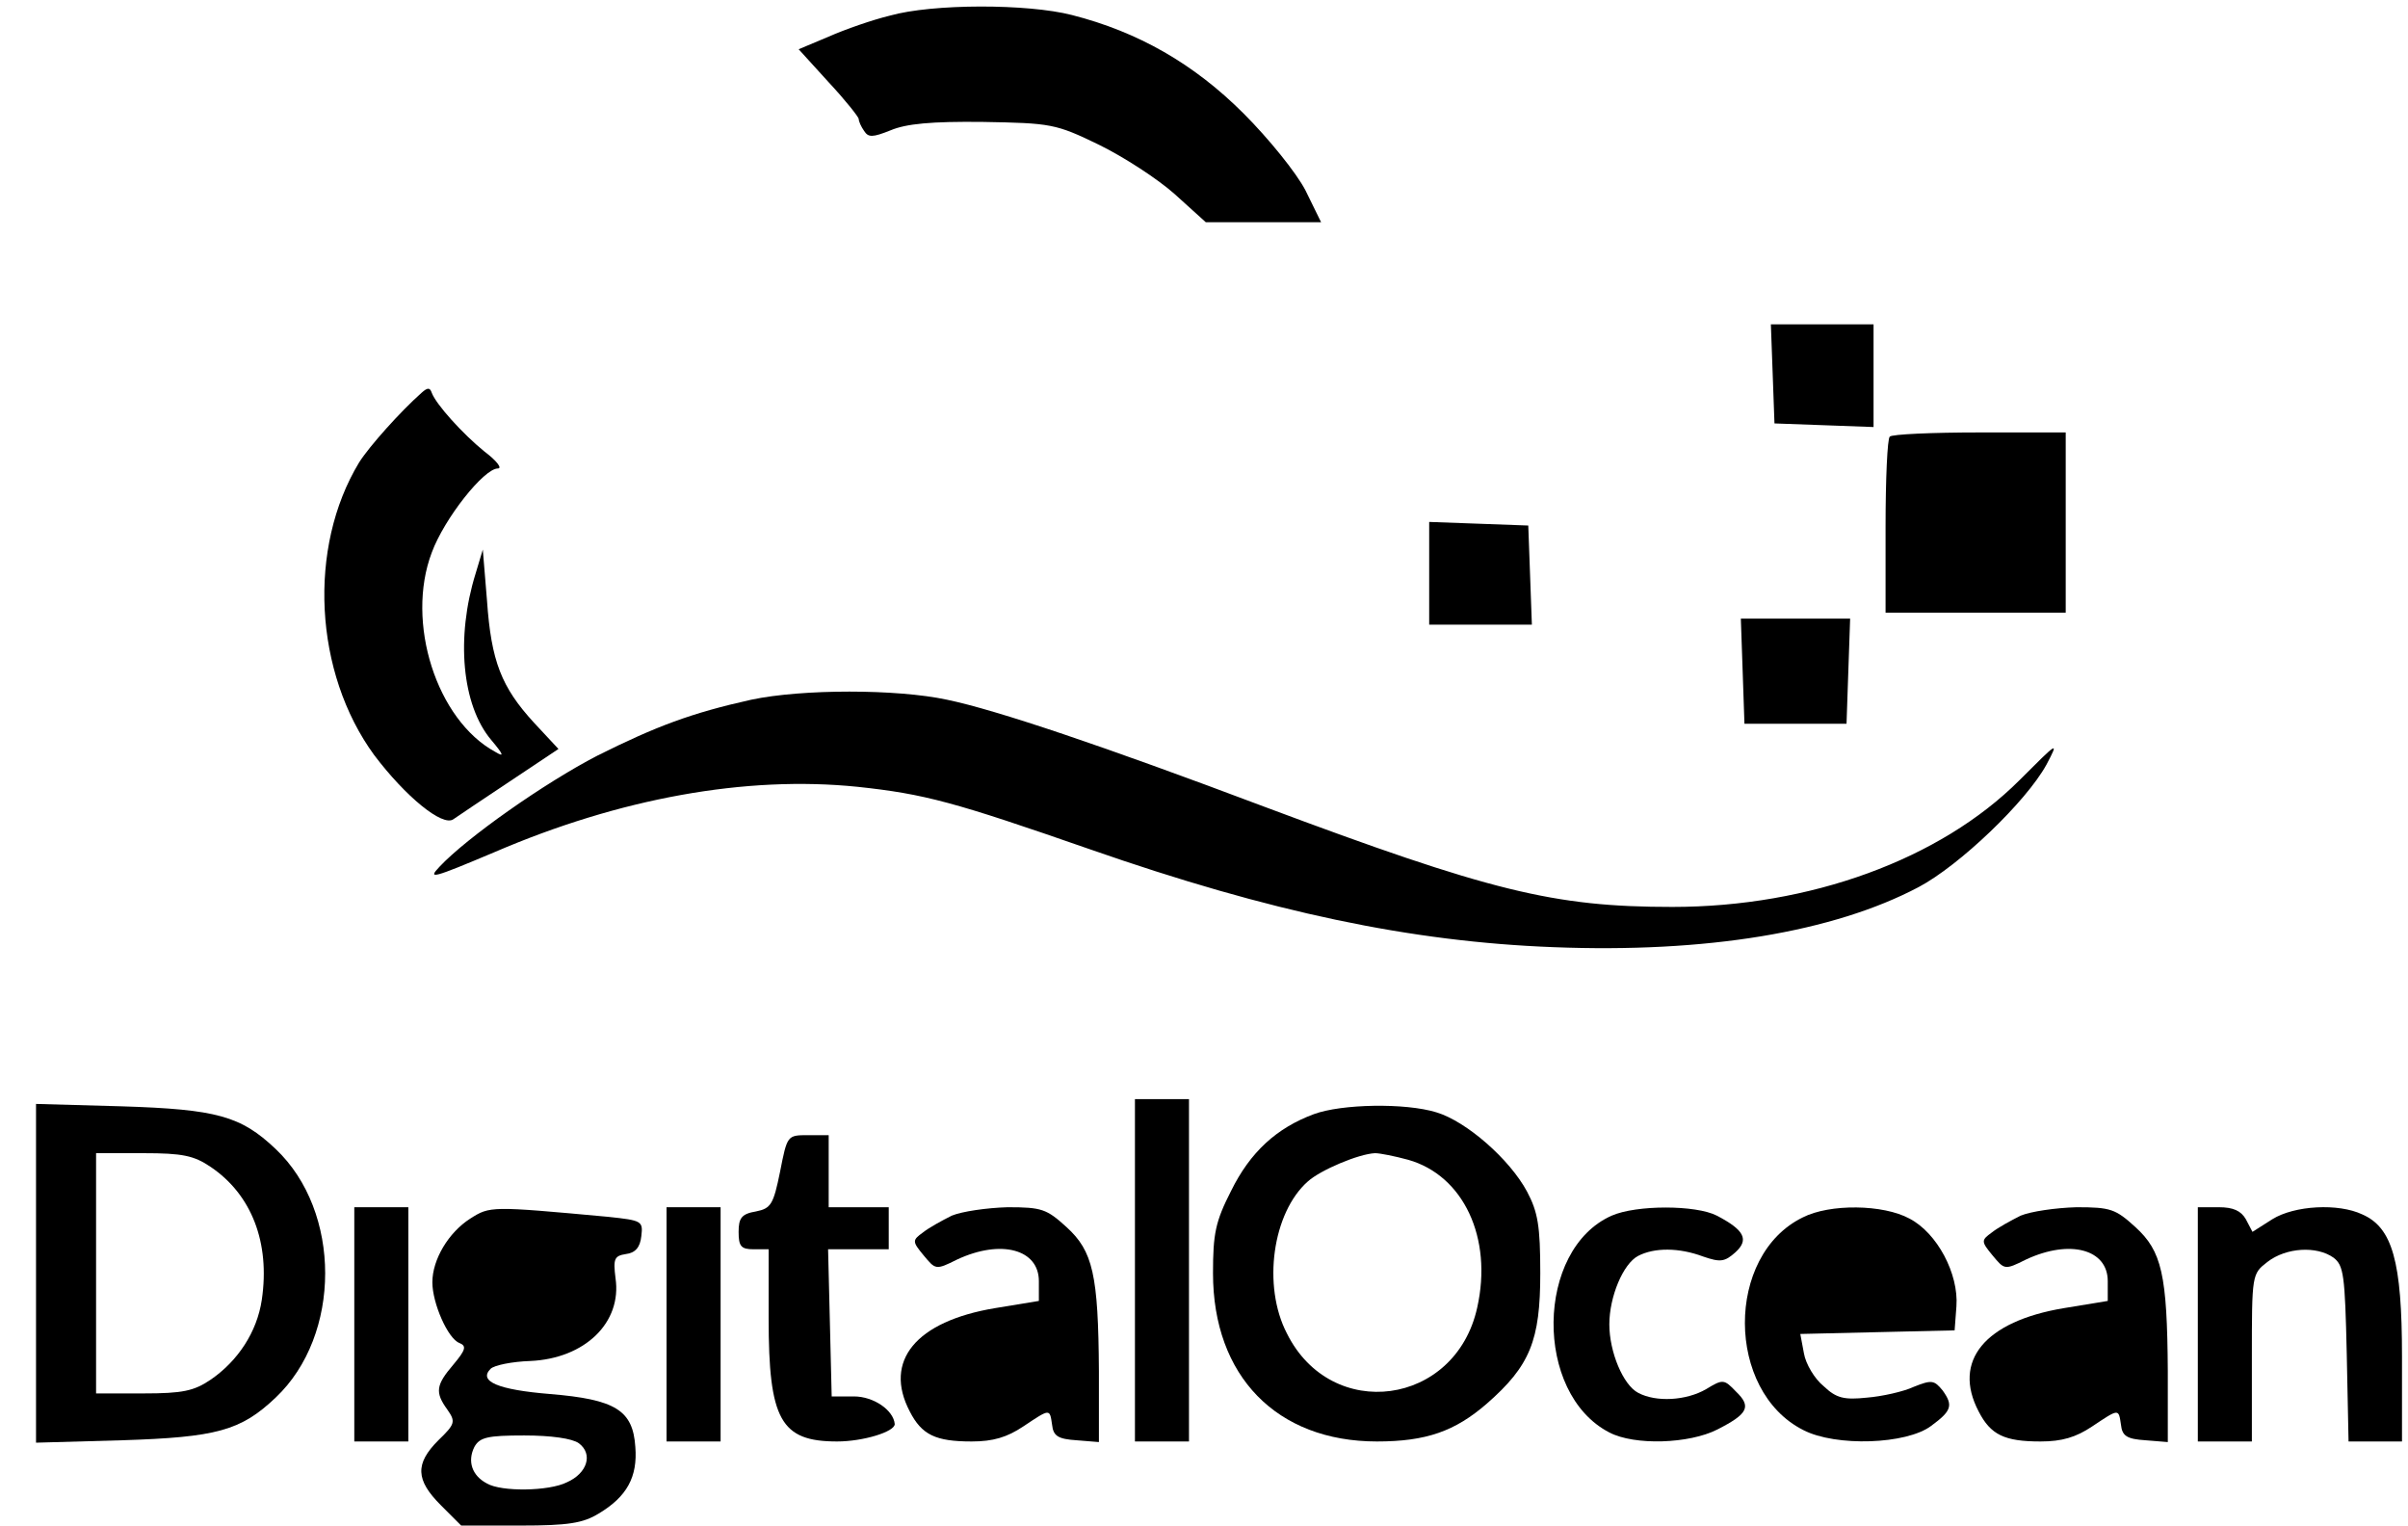
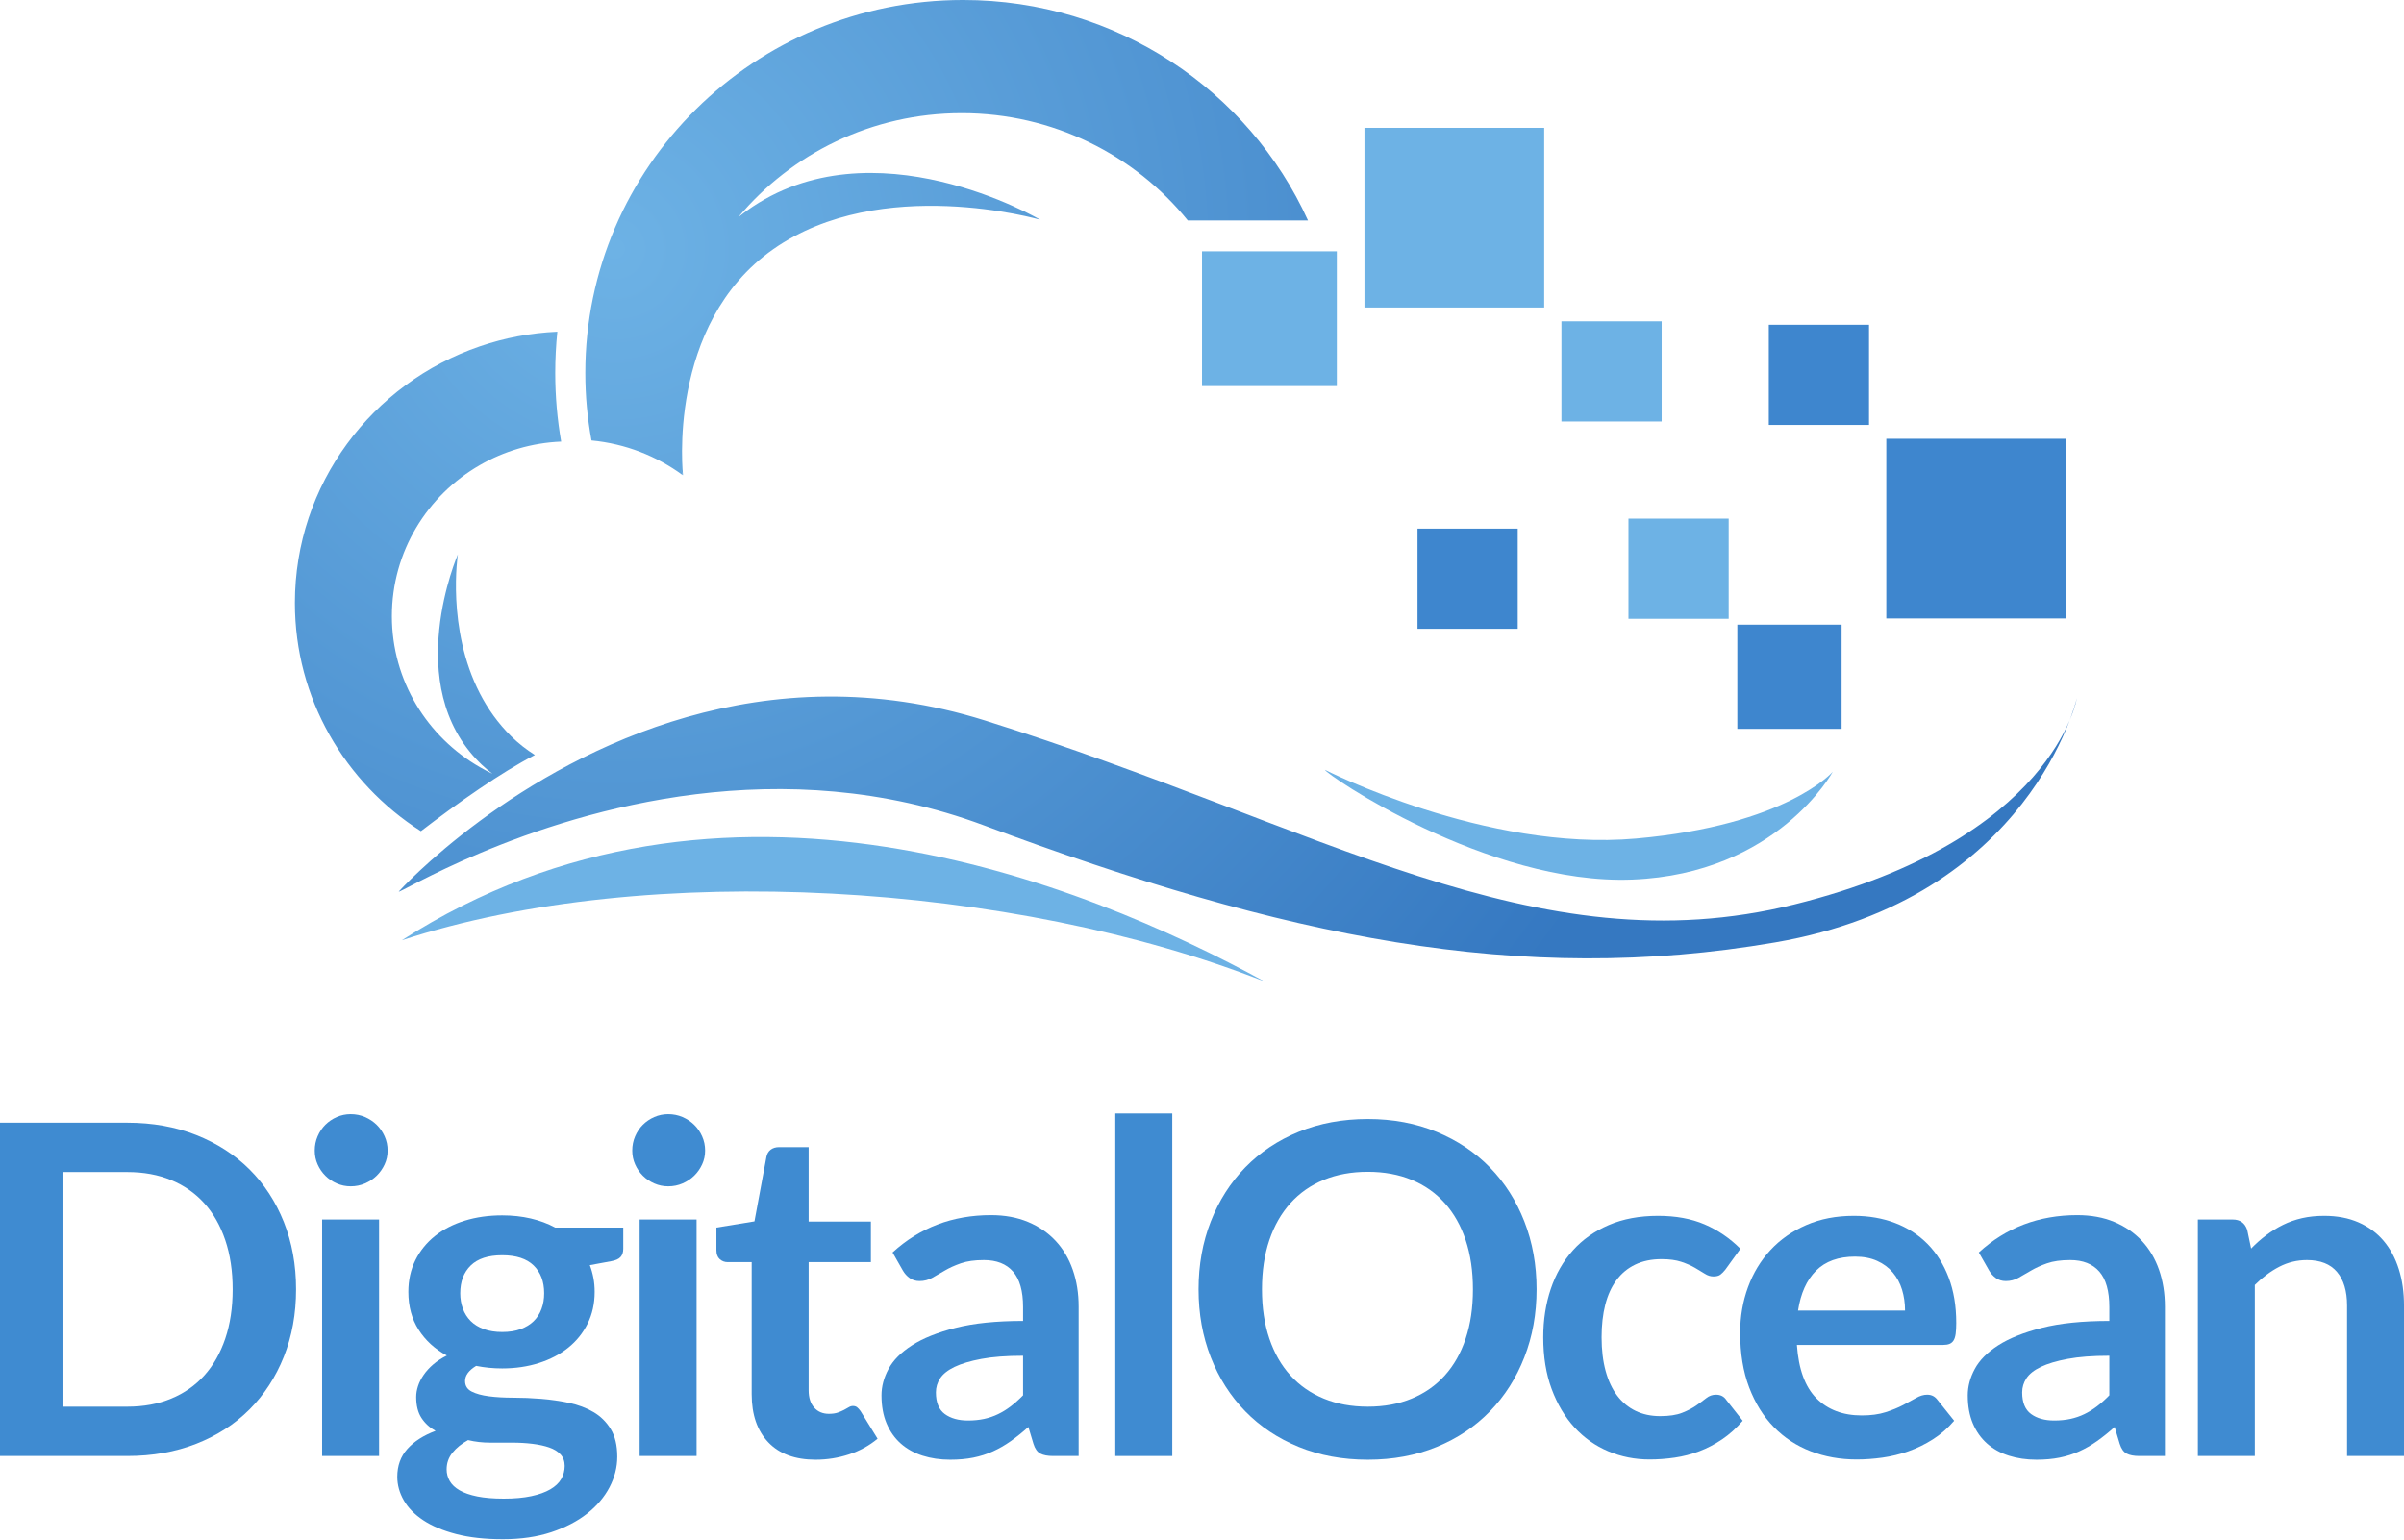
- <svg xmlns="http://www.w3.org/2000/svg" version="1.0" width="401pt" height="254pt" viewBox="0 0 401 254" preserveAspectRatio="xMidYMid meet">
-   <g transform="translate(0,254) scale(0.1,-0.1)" fill="#000000" stroke="none">
-     <path d="M1482 2514 c-29 -7 -75 -23 -102 -35 l-50 -21 50 -55 c28 -30 50 -58 50 -61 0 -4 4 -13 9 -20 7 -11 14 -11 44 1 26 11 68 15 154 14 113 -2 121 -3 193 -38 41 -20 98 -57 126 -82 l52 -47 96 0 96 0 -26 53 c-15 29 -61 86 -103 128 -83 83 -176 136 -286 164 -74 19 -232 19 -303 -1z" />
-     <path d="M2952 1918 l3 -83 83 -3 82 -3 0 86 0 85 -85 0 -86 0 3 -82z" />
-     <path d="M702 1886 c-35 -31 -87 -89 -104 -116 -86 -142 -75 -350 25 -487 52 -69 114 -120 132 -107 7 5 49 33 94 63 l81 54 -41 44 c-54 59 -71 102 -78 203 l-7 85 -12 -40 c-33 -106 -23 -219 26 -277 21 -25 22 -29 7 -20 -98 53 -150 216 -106 332 21 57 87 140 110 140 8 0 -2 13 -22 28 -37 30 -81 79 -88 98 -3 9 -7 9 -17 0z" />
-     <path d="M3147 1813 c-4 -3 -7 -71 -7 -150 l0 -143 150 0 150 0 0 150 0 150 -143 0 c-79 0 -147 -3 -150 -7z" />
-     <path d="M2380 1585 l0 -85 85 0 86 0 -3 83 -3 82 -82 3 -83 3 0 -86z" />
-     <path d="M2902 1423 l3 -88 85 0 85 0 3 88 3 87 -91 0 -91 0 3 -87z" />
-     <path d="M1251 1375 c-99 -22 -158 -44 -256 -93 -89 -46 -218 -137 -263 -185 -21 -22 -11 -19 91 24 209 90 419 128 605 109 112 -12 160 -25 387 -104 301 -105 535 -154 772 -163 254 -10 466 25 608 100 68 36 179 142 213 204 21 40 20 39 -45 -26 -132 -132 -349 -211 -578 -211 -198 0 -303 26 -680 167 -268 101 -446 161 -528 178 -84 18 -241 18 -326 0z" />
-     <path d="M1890 425 l0 -285 45 0 45 0 0 285 0 285 -45 0 -45 0 0 -285z" />
-     <path d="M60 420 l0 -282 143 4 c158 5 198 16 256 71 110 104 110 310 0 414 -58 55 -98 66 -256 71 l-143 4 0 -282z m291 177 c68 -46 99 -126 85 -221 -8 -54 -40 -102 -85 -133 -28 -19 -47 -23 -112 -23 l-79 0 0 200 0 200 79 0 c65 0 84 -4 112 -23z" />
-     <path d="M2188 685 c-62 -23 -106 -63 -138 -128 -26 -51 -30 -71 -30 -137 0 -171 106 -280 273 -280 82 0 130 17 183 63 72 63 89 105 89 217 0 79 -4 102 -22 136 -29 54 -101 117 -151 132 -52 16 -158 14 -204 -3z m157 -76 c92 -26 141 -130 115 -246 -36 -164 -243 -192 -317 -43 -41 79 -24 201 35 253 21 19 85 46 112 47 8 0 33 -5 55 -11z" />
-     <path d="M1299 589 c-11 -54 -15 -61 -40 -66 -24 -4 -29 -11 -29 -34 0 -24 4 -29 25 -29 l25 0 0 -115 c0 -169 20 -205 114 -205 43 0 96 16 96 29 -2 23 -35 46 -68 46 l-37 0 -3 123 -3 122 51 0 50 0 0 35 0 35 -50 0 -50 0 0 60 0 60 -34 0 c-35 0 -35 0 -47 -61z" />
-     <path d="M590 335 l0 -195 45 0 45 0 0 195 0 195 -45 0 -45 0 0 -195z" />
-     <path d="M783 511 c-36 -23 -63 -68 -63 -106 0 -35 26 -94 45 -101 12 -5 11 -11 -10 -36 -29 -34 -31 -46 -10 -75 14 -20 13 -24 -15 -51 -39 -39 -38 -66 4 -108 l34 -34 99 0 c79 0 104 4 130 20 47 28 65 61 61 111 -4 61 -33 79 -142 88 -86 7 -120 21 -99 42 6 6 36 12 66 13 91 4 153 64 142 138 -4 32 -2 37 17 40 16 2 24 11 26 30 3 25 1 26 -55 32 -196 18 -197 18 -230 -3z m181 -374 c24 -18 14 -50 -20 -65 -30 -15 -109 -16 -133 -2 -25 13 -33 37 -21 61 9 16 22 19 83 19 45 0 80 -5 91 -13z" />
-     <path d="M1110 335 l0 -195 45 0 45 0 0 195 0 195 -45 0 -45 0 0 -195z" />
-     <path d="M1585 516 c-16 -8 -38 -20 -48 -28 -18 -13 -18 -15 1 -38 20 -24 20 -25 56 -7 73 34 136 17 136 -36 l0 -33 -73 -12 c-132 -22 -186 -88 -142 -172 20 -39 43 -50 103 -50 36 0 59 7 86 25 45 30 44 30 48 3 2 -19 10 -24 41 -26 l37 -3 0 118 c-1 161 -10 200 -54 240 -33 30 -41 33 -98 33 -35 -1 -76 -7 -93 -14z" />
-     <path d="M2684 516 c-127 -56 -130 -296 -4 -361 42 -22 133 -19 180 5 51 26 57 38 31 63 -20 21 -22 21 -50 4 -33 -19 -83 -22 -113 -6 -25 13 -48 68 -48 114 0 46 23 101 48 114 27 14 68 14 108 -1 29 -10 36 -9 54 7 23 21 15 37 -31 61 -35 18 -134 18 -175 0z" />
-     <path d="M3002 513 c-129 -63 -128 -289 1 -354 54 -28 172 -24 213 7 34 25 37 34 19 59 -14 17 -18 18 -48 6 -17 -8 -53 -16 -78 -18 -38 -4 -51 -1 -72 19 -15 12 -30 37 -33 55 l-6 32 128 3 129 3 3 40 c4 54 -32 122 -78 146 -44 24 -133 25 -178 2z" />
-     <path d="M3365 516 c-16 -8 -38 -20 -48 -28 -18 -13 -18 -15 1 -38 20 -24 20 -25 56 -7 73 34 136 17 136 -36 l0 -33 -73 -12 c-132 -22 -186 -88 -142 -172 20 -39 43 -50 103 -50 36 0 59 7 86 25 45 30 44 30 48 3 2 -19 10 -24 41 -26 l37 -3 0 118 c-1 161 -10 200 -54 240 -33 30 -41 33 -98 33 -35 -1 -76 -7 -93 -14z" />
-     <path d="M3660 335 l0 -195 45 0 45 0 0 139 c0 139 0 140 26 160 31 24 82 27 110 7 17 -13 19 -29 22 -160 l3 -146 45 0 44 0 0 142 c0 158 -16 214 -66 236 -40 19 -113 15 -150 -8 l-33 -21 -11 21 c-8 14 -21 20 -45 20 l-35 0 0 -195z" />
+ <svg xmlns="http://www.w3.org/2000/svg" viewBox="0 0 525.44 336.533" height="336.533" width="525.44" xml:space="preserve" id="svg2" version="1.1">
+   <defs id="defs6">
+     <clipPath id="clipPath20" clipPathUnits="userSpaceOnUse">
+       <path id="path18" d="M 0,0 H 3940.82 V 2524 H 0 Z" />
+     </clipPath>
+     <radialGradient id="radialGradient28" spreadMethod="pad" gradientTransform="matrix(1909.9,0,0,-1909.9,1009.21,2115.41)" gradientUnits="userSpaceOnUse" r="1" cy="0" cx="0" fy="0" fx="0">
+       <stop id="stop24" offset="0" style="stop-opacity:1;stop-color:#6db2e5" />
+       <stop id="stop26" offset="1" style="stop-opacity:1;stop-color:#3578c1" />
+     </radialGradient>
+   </defs>
+   <g transform="matrix(1.333333,0,0,-1.333333,0,336.5333)" id="g10">
+     <g transform="scale(0.1)" id="g12">
+       <g id="g14">
+         <g clip-path="url(#clipPath20)" id="g16">
+           <path id="path22" style="fill:#6db2e5;fill-opacity:1;fill-rule:evenodd;stroke:none" d="M 658.734,982.148 C 1182.82,1318.81 1776.92,1076.63 2072.83,914.582 1662.94,1076.47 1061.98,1114.44 658.734,982.148" />
+           <path id="path30" style="fill:url(#radialGradient28);fill-opacity:1;fill-rule:evenodd;stroke:none" d="m 786.766,1177.91 c -85.157,-62.86 -133.141,-115.89 -133.141,-115.89 0,-2.28 49.496,27.74 133.141,63.01 z m 0,208.8 c -55.211,106.91 -36.18,228.24 -36.18,228.24 0,0 -93.473,-214.33 36.18,-341.98 z m 0,569.41 v -194.69 c -86.328,-49.62 -144.368,-141.98 -144.368,-247.74 0,-105.75 58.047,-198.11 144.368,-247.75 v -34.75 c -34.793,-23.53 -68.711,-48.6 -96.801,-70.14 -124.27,79.29 -206.551,217.27 -206.551,374.24 0,194.88 126.793,360.48 303.352,420.83 z m 0,-194.69 v 194.69 c 40.039,13.69 82.632,21.98 126.886,23.95 -2.277,-22.23 -3.461,-44.81 -3.461,-67.64 0,-38.38 3.344,-75.97 9.711,-112.54 -48.394,-2.04 -93.714,-15.79 -133.136,-38.46 z m 0,-530.24 c 30.457,20.6 61.589,40.01 90.046,54.82 -13.902,8.84 -26.914,18.94 -38.652,30.49 -21.875,21.51 -38.621,45.48 -51.394,70.21 v -113.74 c 1.105,-1.09 2.199,-2.19 3.336,-3.27 5.492,-5.18 11.222,-9.99 17.132,-14.48 -6.984,3.31 -13.808,6.89 -20.468,10.72 z m 0,-106.16 v 52.88 c 163.808,120.93 465.224,278.27 827.624,164.71 550.79,-172.6 901.3,-407.401 1326.93,-301.72 425.61,105.67 463.16,338.14 463.16,338.14 0,0 -75.11,-328.33 -494.46,-400.392 -419.36,-72.058 -805.65,8.723 -1296.99,191.892 -331.62,123.62 -652.6,27.74 -826.264,-45.51 z m 792.024,1398.98 c 251.84,0 468.58,-148.44 565.37,-361.56 h -197.01 c -86.96,107.28 -220.68,176.01 -370.65,176.01 -147.49,0 -279.26,-66.44 -366.3,-170.67 4.66,3.71 9.41,7.41 14.41,10.97 205.9,146.96 480.46,-15.03 480.46,-15.03 0,0 -260.91,75.43 -437.33,-48.24 -176.41,-123.69 -148.05,-371.3 -148.05,-371.3 0,0 -1.16,3.27 -2.94,9.25 0.73,-2.85 1.5,-5.69 2.29,-8.52 -42.31,31.13 -93.58,51.51 -149.427,56.84 -6.648,35.9 -10.14,72.88 -10.14,110.67 0,337.78 277.277,611.58 619.317,611.58 v 0" />
+           <path id="path32" style="fill:#6db2e5;fill-opacity:1;fill-rule:evenodd;stroke:none" d="m 2171.96,1261.65 c 0,0 262.88,-134.57 510.12,-112.66 247.23,21.9 322.34,109.53 322.34,109.53 0,0 -90.76,-167.43 -328.61,-176.82 -237.84,-9.38 -503.85,173.69 -503.85,179.95" />
+           <path id="path34" style="fill:#6db2e5;fill-opacity:1;fill-rule:evenodd;stroke:none" d="m 1970.42,1890.95 h 220.977 v 220.953 H 1970.42 Z" />
+           <path id="path36" style="fill:#3e86ce;fill-opacity:1;fill-rule:evenodd;stroke:none" d="m 2847.96,1328.82 h 170.91 v 170.879 h -170.91 z" />
+           <path id="path38" style="fill:#6db2e5;fill-opacity:1;fill-rule:evenodd;stroke:none" d="m 2236.7,2019.73 h 294.66 v 294.633 H 2236.7 Z" />
+           <path id="path40" style="fill:#3e86ce;fill-opacity:1;fill-rule:evenodd;stroke:none" d="m 3092.16,1509.86 h 294.672 v 294.633 H 3092.16 Z" />
+           <path id="path42" style="fill:#6db2e5;fill-opacity:1;fill-rule:evenodd;stroke:none" d="m 2559.61,1832.84 h 164.289 v 164.258 H 2559.61 Z" />
+           <path id="path44" style="fill:#6db2e5;fill-opacity:1;fill-rule:evenodd;stroke:none" d="m 2669.49,1509.3 h 164.281 v 164.258 H 2669.49 Z" />
+           <path id="path46" style="fill:#3e86ce;fill-opacity:1;fill-rule:evenodd;stroke:none" d="m 2323.68,1492.9 h 164.27 v 164.262 h -164.27 z" />
+           <path id="path48" style="fill:#3e86ce;fill-opacity:1;fill-rule:evenodd;stroke:none" d="m 2899.54,1827.18 h 164.281 v 164.258 H 2899.54 Z" />
+           <path id="path50" style="fill:#3f8bd1;fill-opacity:1;fill-rule:nonzero;stroke:none" d="m 381.387,409.738 c 0,29.992 -4.032,56.883 -12.094,80.703 -8.066,23.809 -19.531,43.969 -34.395,60.481 -14.875,16.5 -32.949,29.156 -54.246,37.988 -21.297,8.82 -45.297,13.219 -72.004,13.219 H 102.438 V 217.34 h 106.21 c 26.707,0 50.707,4.41 72.004,13.242 21.297,8.816 39.371,21.469 54.246,37.988 14.864,16.489 26.329,36.66 34.395,60.469 8.062,23.813 12.094,50.711 12.094,80.699 z m 103.945,0 c 0,-40.066 -6.68,-76.859 -20.027,-110.367 C 451.941,265.852 433.176,237 408.98,212.809 384.789,188.609 355.684,169.84 321.664,156.488 287.645,143.129 249.973,136.461 208.648,136.461 H 0 v 546.57 h 208.648 c 41.325,0 78.997,-6.75 113.016,-20.23 34.02,-13.481 63.125,-32.262 87.316,-56.313 24.196,-24.078 42.961,-52.867 56.325,-86.379 13.347,-33.519 20.027,-70.3 20.027,-110.371" />
+           <path id="path52" style="fill:#3f8bd1;fill-opacity:1;fill-rule:nonzero;stroke:none" d="M 621.41,524.27 V 136.461 H 528.047 V 524.27 Z m 13.985,113.019 c 0,-8.07 -1.641,-15.629 -4.915,-22.68 -3.277,-7.058 -7.625,-13.23 -13.039,-18.519 -5.425,-5.301 -11.781,-9.52 -19.089,-12.66 -7.313,-3.16 -15.122,-4.731 -23.434,-4.731 -8.066,0 -15.688,1.571 -22.867,4.731 -7.184,3.14 -13.422,7.359 -18.711,12.66 -5.293,5.289 -9.516,11.461 -12.664,18.519 -3.156,7.051 -4.723,14.61 -4.723,22.68 0,8.32 1.567,16.121 4.723,23.43 3.148,7.312 7.371,13.609 12.664,18.902 5.289,5.289 11.527,9.508 18.711,12.668 7.179,3.141 14.801,4.723 22.867,4.723 8.312,0 16.121,-1.582 23.434,-4.723 7.308,-3.16 13.664,-7.379 19.089,-12.668 5.414,-5.293 9.762,-11.59 13.039,-18.902 3.274,-7.309 4.915,-15.11 4.915,-23.43" />
+           <path id="path54" style="fill:#3f8bd1;fill-opacity:1;fill-rule:nonzero;stroke:none" d="m 823.246,339.82 c 11.594,0 21.672,1.571 30.238,4.719 8.567,3.152 15.692,7.492 21.36,13.039 5.668,5.543 9.953,12.223 12.851,20.031 2.895,7.813 4.348,16.379 4.348,25.7 0,19.152 -5.734,34.339 -17.199,45.55 -11.469,11.211 -28.668,16.821 -51.598,16.821 -22.93,0 -40.133,-5.61 -51.59,-16.821 -11.468,-11.211 -17.199,-26.398 -17.199,-45.55 0,-9.071 1.445,-17.52 4.348,-25.321 2.89,-7.808 7.179,-14.547 12.851,-20.226 5.668,-5.66 12.852,-10.071 21.543,-13.223 8.696,-3.148 18.711,-4.719 30.047,-4.719 z M 925.684,120.18 c 0,7.711 -2.27,14.011 -6.805,18.902 -4.531,4.887 -10.715,8.68 -18.524,11.387 -7.812,2.711 -16.949,4.691 -27.402,5.98 -10.457,1.289 -21.543,1.93 -33.262,1.93 -11.718,0 -23.812,0 -36.289,0 -12.468,0 -24.507,1.383 -36.097,4.16 -10.582,-5.801 -19.086,-12.668 -25.512,-20.609 -6.426,-7.93 -9.641,-17.071 -9.641,-27.399 0,-6.801 1.703,-13.16 5.106,-19.09 3.402,-5.922 8.816,-11.012 16.254,-15.301 7.429,-4.289 17.07,-7.621 28.914,-10.02 11.844,-2.391 26.328,-3.602 43.469,-3.602 17.386,0 32.375,1.359 44.98,4.062 12.598,2.699 22.992,6.43 31.187,11.188 8.18,4.762 14.172,10.43 17.954,16.98 3.777,6.57 5.668,13.711 5.668,21.43 z M 823.246,531.082 c 16.633,0 32.258,-1.703 46.871,-5.113 14.613,-3.399 27.973,-8.379 40.071,-14.93 h 111.502 v -34.777 c 0,-5.793 -1.51,-10.332 -4.54,-13.602 -3.02,-3.281 -8.19,-5.551 -15.49,-6.808 l -34.773,-6.422 c 2.511,-6.559 4.465,-13.481 5.855,-20.789 1.383,-7.313 2.078,-15 2.078,-23.059 0,-19.152 -3.843,-36.48 -11.527,-51.98 -7.688,-15.481 -18.273,-28.661 -31.75,-39.493 -13.484,-10.839 -29.481,-19.218 -48.004,-25.129 -18.523,-5.929 -38.621,-8.89 -60.293,-8.89 -14.613,0 -28.851,1.39 -42.711,4.16 -12.094,-7.359 -18.14,-15.621 -18.14,-24.75 0,-7.871 3.589,-13.648 10.769,-17.32 7.184,-3.68 16.633,-6.282 28.352,-7.801 11.714,-1.527 25.004,-2.289 39.875,-2.289 14.871,0 30.109,-0.629 45.738,-1.899 15.621,-1.261 30.863,-3.48 45.738,-6.632 14.863,-3.168 28.156,-8.161 39.875,-14.977 11.715,-6.832 21.168,-16.133 28.348,-27.891 7.18,-11.742 10.78,-26.851 10.78,-45.3 0,-17.2 -4.23,-33.879 -12.671,-50.071 C 990.758,69.148 978.535,54.738 962.539,42.09 946.531,29.461 926.941,19.289 903.762,11.559 880.57,3.859 854.117,0 824.387,0 794.902,0 769.32,2.84 747.652,8.512 725.977,14.18 708.023,21.738 693.789,31.18 c -14.238,9.461 -24.887,20.359 -31.937,32.699 -7.063,12.352 -10.586,25.203 -10.586,38.551 0,18.152 5.543,33.402 16.629,45.75 11.089,12.34 26.46,22.16 46.113,29.48 -9.574,5.289 -17.262,12.34 -23.055,21.16 -5.797,8.821 -8.691,20.282 -8.691,34.399 0,5.793 1.004,11.781 3.019,17.953 2.02,6.168 5.106,12.289 9.266,18.328 4.152,6.059 9.383,11.781 15.683,17.211 6.297,5.41 13.735,10.258 22.305,14.551 -19.66,10.578 -35.097,24.687 -46.305,42.328 -11.214,17.64 -16.82,38.308 -16.82,61.992 0,19.148 3.836,36.477 11.528,51.977 7.683,15.492 18.394,28.722 32.128,39.691 13.731,10.949 29.985,19.332 48.758,25.129 18.774,5.801 39.25,8.703 61.422,8.703" />
+           <path id="path56" style="fill:#3f8bd1;fill-opacity:1;fill-rule:nonzero;stroke:none" d="M 1141.88,524.27 V 136.461 h -93.36 V 524.27 Z m 13.99,113.019 c 0,-8.07 -1.64,-15.629 -4.92,-22.68 -3.27,-7.058 -7.62,-13.23 -13.03,-18.519 -5.43,-5.301 -11.79,-9.52 -19.1,-12.66 -7.31,-3.16 -15.11,-4.731 -23.43,-4.731 -8.07,0 -15.69,1.571 -22.87,4.731 -7.18,3.14 -13.42,7.359 -18.71,12.66 -5.29,5.289 -9.51,11.461 -12.66,18.519 -3.16,7.051 -4.72,14.61 -4.72,22.68 0,8.32 1.56,16.121 4.72,23.43 3.15,7.312 7.37,13.609 12.66,18.902 5.29,5.289 11.53,9.508 18.71,12.668 7.18,3.141 14.8,4.723 22.87,4.723 8.32,0 16.12,-1.582 23.43,-4.723 7.31,-3.16 13.67,-7.379 19.1,-12.668 5.41,-5.293 9.76,-11.59 13.03,-18.902 3.28,-7.309 4.92,-15.11 4.92,-23.43" />
+           <path id="path58" style="fill:#3f8bd1;fill-opacity:1;fill-rule:nonzero;stroke:none" d="m 1336.91,130.41 c -33.51,0 -59.34,9.5 -77.48,28.539 -18.15,19.02 -27.22,45.289 -27.22,78.813 v 216.59 h -39.31 c -5.04,0 -9.39,1.628 -13.04,4.91 -3.65,3.269 -5.48,8.179 -5.48,14.738 v 37.039 l 62.37,10.199 19.65,105.844 c 1.01,5.039 3.34,8.949 6.99,11.719 3.66,2.769 8.26,4.16 13.8,4.16 h 48.39 v -122.09 h 102.05 V 454.352 H 1325.58 V 244.18 c 0,-12.09 3.02,-21.539 9.07,-28.348 6.04,-6.801 14.1,-10.203 24.19,-10.203 5.79,0 10.64,0.691 14.55,2.082 3.9,1.379 7.3,2.828 10.2,4.34 2.9,1.519 5.49,2.961 7.75,4.347 2.27,1.383 4.54,2.082 6.81,2.082 2.77,0 5.03,-0.699 6.8,-2.082 1.76,-1.386 3.65,-3.468 5.67,-6.226 l 27.97,-45.363 c -13.6,-11.34 -29.23,-19.918 -46.87,-25.707 -17.64,-5.793 -35.9,-8.692 -54.81,-8.692" />
+           <path id="path60" style="fill:#3f8bd1;fill-opacity:1;fill-rule:nonzero;stroke:none" d="m 1586.76,194.672 c 9.57,0 18.39,0.867 26.45,2.598 8.06,1.742 15.69,4.339 22.87,7.82 7.19,3.469 14.11,7.742 20.79,12.832 6.67,5.078 13.42,11.098 20.22,18.047 v 64.91 c -27.21,0 -49.96,-1.707 -68.22,-5.141 -18.27,-3.418 -32.95,-7.808 -44.04,-13.129 -11.09,-5.328 -18.96,-11.55 -23.62,-18.66 -4.67,-7.097 -7,-14.84 -7,-23.219 0,-16.5 4.85,-28.3 14.56,-35.41 9.7,-7.109 22.36,-10.648 37.99,-10.648 z m 181.43,-58.211 h -41.96 c -8.82,0 -15.75,1.309 -20.79,3.961 -5.04,2.648 -8.82,8 -11.34,16.066 l -8.31,27.594 c -9.83,-8.82 -19.47,-16.57 -28.92,-23.242 -9.45,-6.68 -19.21,-12.281 -29.29,-16.828 -10.08,-4.532 -20.79,-7.93 -32.13,-10.203 -11.34,-2.27 -23.94,-3.399 -37.8,-3.399 -16.38,0 -31.5,2.211 -45.36,6.629 -13.86,4.43 -25.77,11.07 -35.72,19.91 -9.95,8.852 -17.7,19.852 -23.24,32.992 -5.55,13.161 -8.32,28.45 -8.32,45.899 0,14.66 3.84,29.14 11.53,43.43 7.68,14.281 20.47,27.171 38.37,38.671 17.88,11.5 41.7,21.059 71.43,28.629 29.73,7.59 66.65,11.391 110.75,11.391 v 22.84 c 0,26.148 -5.47,45.519 -16.44,58.09 -10.96,12.57 -26.9,18.859 -47.81,18.859 -15.12,0 -27.73,-1.77 -37.8,-5.301 -10.08,-3.527 -18.84,-7.5 -26.27,-11.898 -7.44,-4.422 -14.31,-8.379 -20.6,-11.91 -6.3,-3.532 -13.23,-5.289 -20.79,-5.289 -6.3,0 -11.72,1.628 -16.25,4.91 -4.54,3.269 -8.2,7.308 -10.96,12.09 l -17.02,29.867 c 44.61,40.82 98.4,61.242 161.41,61.242 22.67,0 42.9,-3.731 60.66,-11.16 17.77,-7.442 32.82,-17.762 45.17,-30.992 12.34,-13.227 21.73,-29.047 28.16,-47.438 6.43,-18.402 9.64,-38.562 9.64,-60.48 v -244.93" />
+           <path id="path62" style="fill:#3f8bd1;fill-opacity:1;fill-rule:nonzero;stroke:none" d="m 1828.29,136.461 h 93.371 V 698.149 H 1828.29 Z" />
+           <path id="path64" style="fill:#3f8bd1;fill-opacity:1;fill-rule:nonzero;stroke:none" d="m 2414.54,409.738 c 0,29.992 -3.96,56.883 -11.9,80.703 -7.94,23.809 -19.35,44.028 -34.21,60.661 -14.88,16.636 -32.95,29.359 -54.24,38.179 -21.3,8.821 -45.3,13.231 -72.01,13.231 -26.71,0 -50.78,-4.41 -72.19,-13.231 -21.43,-8.82 -39.64,-21.543 -54.62,-38.179 -15,-16.633 -26.53,-36.852 -34.59,-60.661 -8.07,-23.82 -12.1,-50.711 -12.1,-80.703 0,-29.988 4.03,-56.886 12.1,-80.699 8.06,-23.809 19.59,-43.98 34.59,-60.469 14.98,-16.519 33.19,-29.172 54.62,-37.988 21.41,-8.832 45.48,-13.242 72.19,-13.242 26.71,0 50.71,4.41 72.01,13.242 21.29,8.816 39.36,21.469 54.24,37.988 14.86,16.489 26.27,36.66 34.21,60.469 7.94,23.813 11.9,50.711 11.9,80.699 z m 104.33,0 c 0,-40.066 -6.68,-77.168 -20.04,-111.316 -13.36,-34.141 -32.12,-63.692 -56.32,-88.633 -24.19,-24.949 -53.29,-44.418 -87.31,-58.398 -34.02,-13.993 -71.69,-20.981 -113.02,-20.981 -41.33,0 -79.06,6.988 -113.21,20.981 -34.15,13.98 -63.37,33.449 -87.69,58.398 -24.32,24.941 -43.15,54.492 -56.5,88.633 -13.36,34.148 -20.04,71.25 -20.04,111.316 0,40.071 6.68,77.172 20.04,111.321 13.35,34.14 32.18,63.691 56.5,88.64 24.32,24.942 53.54,44.41 87.69,58.403 34.15,13.98 71.88,20.968 113.21,20.968 41.33,0 79,-7.058 113.02,-21.172 34.02,-14.109 63.12,-33.57 87.31,-58.398 24.2,-24.82 42.96,-54.301 56.32,-88.441 13.36,-34.149 20.04,-71.25 20.04,-111.321" />
+           <path id="path66" style="fill:#3f8bd1;fill-opacity:1;fill-rule:nonzero;stroke:none" d="m 2828.43,442.25 c -2.78,-3.539 -5.48,-6.301 -8.13,-8.32 -2.64,-2.008 -6.49,-3.02 -11.53,-3.02 -4.79,0 -9.44,1.442 -13.98,4.352 -4.54,2.886 -9.96,6.168 -16.25,9.816 -6.3,3.652 -13.8,6.934 -22.5,9.832 -8.69,2.891 -19.46,4.352 -32.31,4.352 -16.39,0 -30.75,-2.973 -43.1,-8.891 -12.35,-5.922 -22.61,-14.422 -30.8,-25.519 -8.19,-11.082 -14.3,-24.5 -18.34,-40.25 -4.03,-15.75 -6.04,-33.571 -6.04,-53.493 0,-20.66 2.21,-39.058 6.61,-55.179 4.41,-16.121 10.77,-29.668 19.09,-40.629 8.32,-10.961 18.39,-19.27 30.24,-24.949 11.84,-5.672 25.19,-8.5 40.07,-8.5 14.86,0 26.89,1.82 36.1,5.48 9.19,3.648 16.94,7.68 23.24,12.098 6.3,4.398 11.78,8.429 16.45,12.082 4.65,3.66 9.88,5.488 15.68,5.488 7.56,0 13.23,-2.898 17.01,-8.699 l 26.84,-34.012 c -10.33,-12.098 -21.55,-22.25 -33.65,-30.43 -12.09,-8.187 -24.62,-14.738 -37.6,-19.66 -12.98,-4.91 -26.4,-8.367 -40.26,-10.39 -13.86,-2.008 -27.59,-3.028 -41.2,-3.028 -23.94,0 -46.49,4.481 -67.66,13.418 -21.17,8.949 -39.63,21.981 -55.37,39.133 -15.76,17.129 -28.23,38.109 -37.43,62.93 -9.2,24.82 -13.8,53.109 -13.8,84.847 0,28.481 4.11,54.879 12.29,79.192 8.19,24.32 20.22,45.371 36.1,63.129 15.87,17.761 35.53,31.691 58.97,41.769 23.44,10.071 50.39,15.11 80.89,15.11 28.97,0 54.36,-4.649 76.16,-13.981 21.8,-9.328 41.39,-22.68 58.78,-40.066 l -24.57,-34.012" />
+           <path id="path68" style="fill:#3f8bd1;fill-opacity:1;fill-rule:nonzero;stroke:none" d="m 3040.85,463.41 c -27.22,0 -48.52,-7.691 -63.88,-23.058 -15.38,-15.372 -25.2,-37.172 -29.48,-65.391 h 175.38 c 0,12.098 -1.64,23.5 -4.91,34.211 -3.28,10.707 -8.32,20.098 -15.12,28.168 -6.8,8.051 -15.38,14.422 -25.7,19.082 -10.34,4.668 -22.43,6.988 -36.29,6.988 z m -1.89,66.899 c 24.44,0 46.93,-3.899 67.47,-11.707 20.53,-7.821 38.24,-19.211 53.11,-34.204 14.86,-15 26.46,-33.398 34.77,-55.187 8.32,-21.813 12.48,-46.691 12.48,-74.66 0,-7.051 -0.33,-12.91 -0.95,-17.582 -0.63,-4.649 -1.77,-8.309 -3.4,-10.949 -1.65,-2.649 -3.85,-4.54 -6.62,-5.68 -2.77,-1.129 -6.3,-1.699 -10.58,-1.699 H 2945.6 c 2.77,-39.813 13.47,-69.039 32.12,-87.692 18.65,-18.64 43.34,-27.969 74.09,-27.969 15.12,0 28.16,1.758 39.12,5.29 10.96,3.531 20.53,7.429 28.73,11.718 8.18,4.282 15.37,8.192 21.54,11.723 6.17,3.527 12.16,5.289 17.96,5.289 3.78,0 7.05,-0.762 9.82,-2.27 2.78,-1.511 5.17,-3.648 7.19,-6.429 l 27.21,-34.012 c -10.33,-12.098 -21.92,-22.25 -34.78,-30.43 -12.85,-8.187 -26.27,-14.738 -40.25,-19.66 -13.98,-4.91 -28.22,-8.367 -42.71,-10.39 -14.5,-2.008 -28.54,-3.028 -42.14,-3.028 -26.98,0 -52.04,4.481 -75.23,13.418 -23.18,8.949 -43.34,22.18 -60.47,39.699 -17.15,17.512 -30.62,39.184 -40.45,65.012 -9.82,25.828 -14.74,55.75 -14.74,89.77 0,26.461 4.28,51.34 12.85,74.652 8.56,23.297 20.85,43.598 36.85,60.859 16.01,17.258 35.54,30.93 58.6,41.008 23.05,10.071 49.07,15.11 78.05,15.11" />
+           <path id="path70" style="fill:#3f8bd1;fill-opacity:1;fill-rule:nonzero;stroke:none" d="m 3367.41,194.672 c 9.57,0 18.39,0.867 26.46,2.598 8.06,1.742 15.69,4.339 22.87,7.82 7.18,3.469 14.11,7.742 20.79,12.832 6.67,5.078 13.42,11.098 20.21,18.047 v 64.91 c -27.2,0 -49.95,-1.707 -68.22,-5.141 -18.27,-3.418 -32.95,-7.808 -44.03,-13.129 -11.1,-5.328 -18.97,-11.55 -23.62,-18.66 -4.67,-7.097 -7,-14.84 -7,-23.219 0,-16.5 4.85,-28.3 14.55,-35.41 9.7,-7.109 22.37,-10.648 37.99,-10.648 z m 181.44,-58.211 h -41.97 c -8.81,0 -15.75,1.309 -20.79,3.961 -5.04,2.648 -8.81,8 -11.33,16.066 l -8.31,27.594 c -9.84,-8.82 -19.48,-16.57 -28.92,-23.242 -9.45,-6.68 -19.22,-12.281 -29.3,-16.828 -10.08,-4.532 -20.79,-7.93 -32.13,-10.203 -11.33,-2.27 -23.94,-3.399 -37.8,-3.399 -16.38,0 -31.49,2.211 -45.35,6.629 -13.87,4.43 -25.77,11.07 -35.72,19.91 -9.96,8.852 -17.71,19.852 -23.25,32.992 -5.54,13.161 -8.32,28.45 -8.32,45.899 0,14.66 3.84,29.14 11.54,43.43 7.68,14.281 20.47,27.171 38.36,38.671 17.89,11.5 41.71,21.059 71.44,28.629 29.73,7.59 66.65,11.391 110.74,11.391 v 22.84 c 0,26.148 -5.47,45.519 -16.43,58.09 -10.97,12.57 -26.91,18.859 -47.81,18.859 -15.13,0 -27.73,-1.77 -37.81,-5.301 -10.07,-3.527 -18.83,-7.5 -26.27,-11.898 -7.44,-4.422 -14.3,-8.379 -20.6,-11.91 -6.3,-3.532 -13.22,-5.289 -20.78,-5.289 -6.31,0 -11.72,1.628 -16.26,4.91 -4.53,3.269 -8.2,7.308 -10.96,12.09 l -17.01,29.867 c 44.6,40.82 98.4,61.242 161.4,61.242 22.68,0 42.9,-3.731 60.67,-11.16 17.76,-7.442 32.81,-17.762 45.16,-30.992 12.35,-13.227 21.74,-29.047 28.17,-47.438 6.42,-18.402 9.64,-38.562 9.64,-60.48 v -244.93" />
+           <path id="path72" style="fill:#3f8bd1;fill-opacity:1;fill-rule:nonzero;stroke:none" d="M 3602.9,136.461 V 524.27 h 57.08 c 12.09,0 20.03,-5.668 23.81,-17.008 l 6.42,-30.621 c 7.82,8.07 16.07,15.371 24.76,21.929 8.7,6.551 17.89,12.211 27.6,17.008 9.7,4.781 20.09,8.434 31.18,10.953 11.08,2.52 23.18,3.778 36.29,3.778 21.16,0 39.93,-3.579 56.32,-10.77 16.37,-7.18 30.05,-17.25 41.01,-30.23 10.96,-12.981 19.28,-28.477 24.94,-46.5 5.68,-18.008 8.51,-37.86 8.51,-59.528 v -246.82 h -93.36 v 246.82 c 0,23.68 -5.48,42.008 -16.44,55 -10.96,12.969 -27.41,19.469 -49.33,19.469 -16.13,0 -31.25,-3.66 -45.36,-10.969 -14.11,-7.312 -27.47,-17.261 -40.07,-29.851 V 136.461 h -93.36" />
+         </g>
+       </g>
+     </g>
  </g>
</svg>
